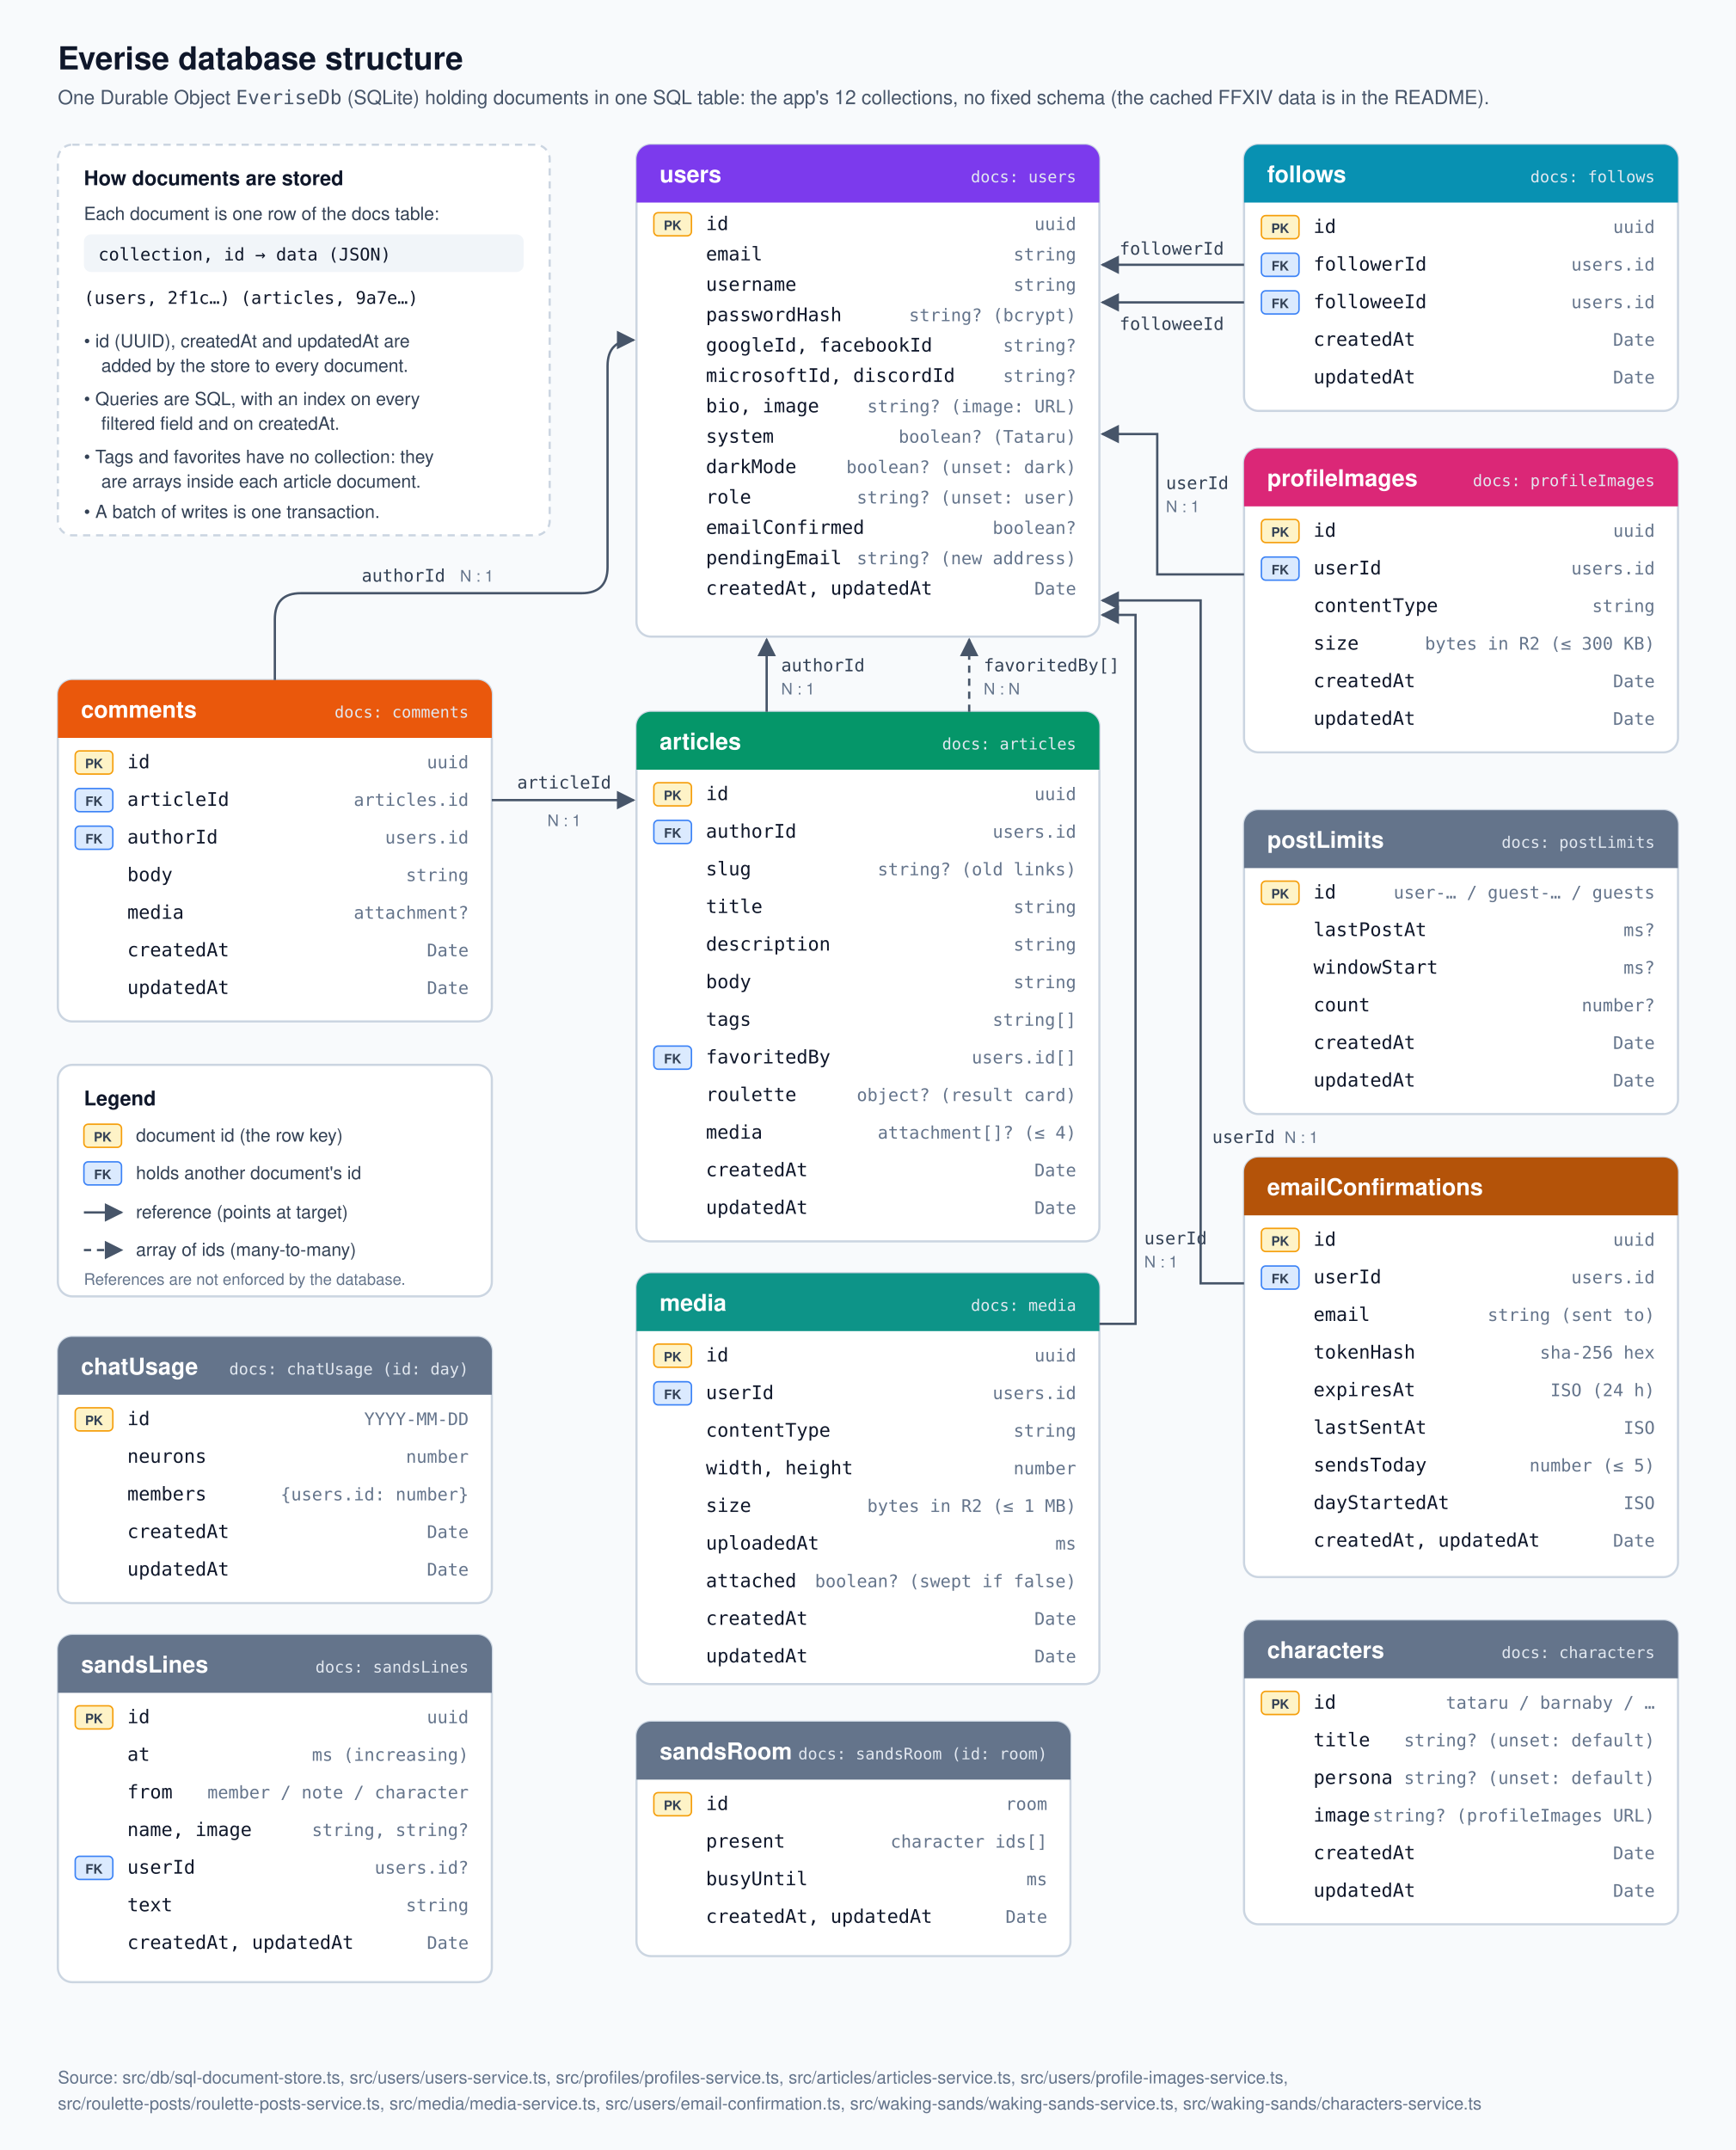
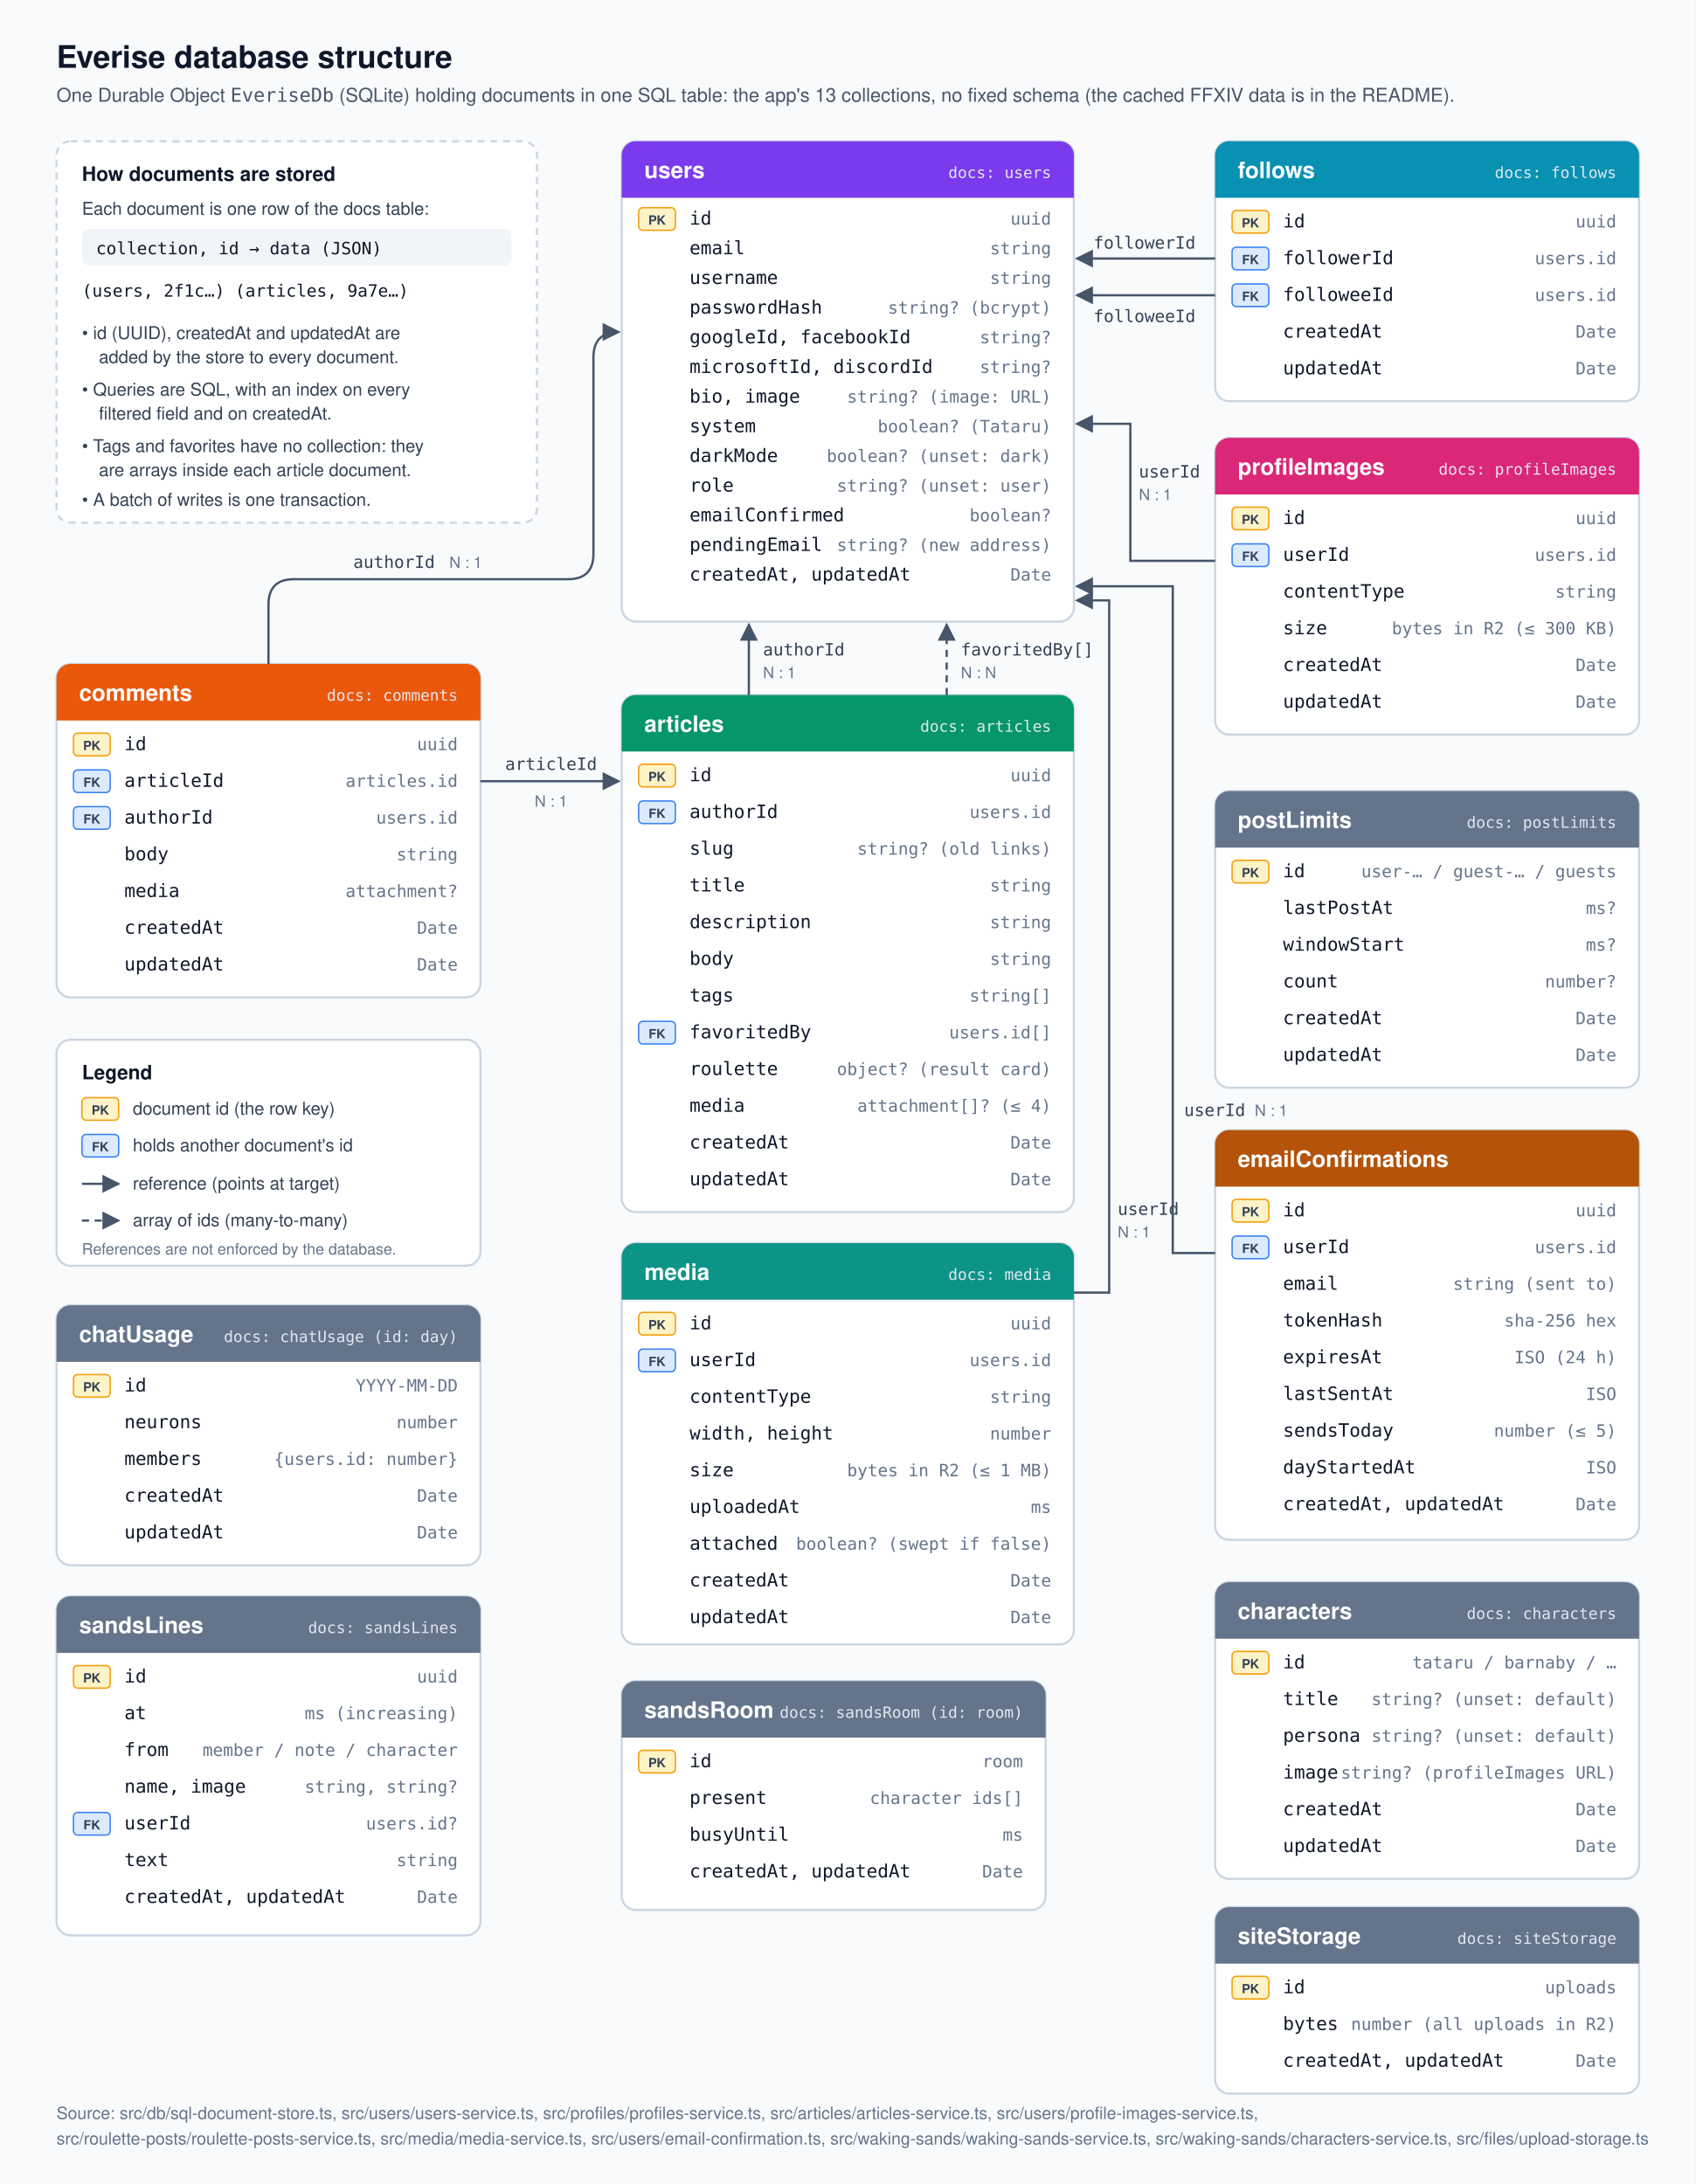
- <svg xmlns="http://www.w3.org/2000/svg" width="1200" height="1486" viewBox="0 0 1200 1486" font-family="Segoe UI, Helvetica, Arial, sans-serif">
+ <svg xmlns="http://www.w3.org/2000/svg" width="1200" height="1546" viewBox="0 0 1200 1546" font-family="Segoe UI, Helvetica, Arial, sans-serif">
  <defs>
    <marker id="arrow" viewBox="0 0 10 10" refX="9" refY="5" markerWidth="8" markerHeight="8" orient="auto-start-reverse">
      <path d="M0,0 L10,5 L0,10 z" fill="#475569" />
    </marker>
    <style>
      .box { fill: #ffffff; stroke: #cbd5e1; stroke-width: 1.5; }
      .title { font-size: 16px; font-weight: 700; fill: #ffffff; }
      .key { font-size: 11px; fill: #e2e8f0; font-family: Consolas, Menlo, monospace; }
      .field { font-size: 13px; fill: #0f172a; font-family: Consolas, Menlo, monospace; }
      .type { font-size: 12px; fill: #64748b; font-family: Consolas, Menlo, monospace; }
      .pk { fill: #fef3c7; stroke: #f59e0b; }
      .fk { fill: #dbeafe; stroke: #3b82f6; }
      .badge { font-size: 9px; font-weight: 700; fill: #334155; }
      .rel { fill: none; stroke: #475569; stroke-width: 1.6; }
      .rel-label { font-size: 12px; fill: #334155; font-family: Consolas, Menlo, monospace; }
      .card { font-size: 11px; fill: #64748b; }
      .note-title { font-size: 14px; font-weight: 700; fill: #0f172a; }
      .note { font-size: 12.5px; fill: #334155; }
      .mono { font-family: Consolas, Menlo, monospace; font-size: 12px; fill: #0f172a; }
    </style>
  </defs>
-   <rect width="1200" height="1486" fill="#f8fafc" />
+   <rect width="1200" height="1546" fill="#f8fafc" />
  <text x="40" y="48" font-size="22" font-weight="700" fill="#0f172a">Everise database structure</text>
-   <text x="40" y="72" font-size="13.5" fill="#475569">One Durable Object <tspan font-family="Consolas, Menlo, monospace">EveriseDb</tspan> (SQLite) holding documents in one SQL table: the app's 12 collections, no fixed schema (the cached FFXIV data is in the README).</text>
+   <text x="40" y="72" font-size="13.5" fill="#475569">One Durable Object <tspan font-family="Consolas, Menlo, monospace">EveriseDb</tspan> (SQLite) holding documents in one SQL table: the app's 13 collections, no fixed schema (the cached FFXIV data is in the README).</text>
  <rect x="40" y="100" width="340" height="270" rx="10" fill="#ffffff" stroke="#cbd5e1" stroke-width="1.5" stroke-dasharray="5 4" />
  <text x="58" y="128" class="note-title">How documents are stored</text>
  <text x="58" y="152" class="note">Each document is one row of the docs table:</text>
  <rect x="58" y="162" width="304" height="26" rx="5" fill="#f1f5f9" />
  <text x="68" y="180" class="mono">collection, id  →  data (JSON)</text>
  <text x="58" y="210" class="mono" fill="#475569">(users, 2f1c…)  (articles, 9a7e…)</text>
  <text x="58" y="240" class="note">• id (UUID), createdAt and updatedAt are</text>
  <text x="70" y="257" class="note">added by the store to every document.</text>
  <text x="58" y="280" class="note">• Queries are SQL, with an index on every</text>
  <text x="70" y="297" class="note">filtered field and on createdAt.</text>
  <text x="58" y="320" class="note">• Tags and favorites have no collection: they</text>
  <text x="70" y="337" class="note">are arrays inside each article document.</text>
  <text x="58" y="358" class="note">• A batch of writes is one transaction.</text>
  <g>
    <rect x="440" y="100" width="320" height="340" rx="10" class="box" />
    <path d="M450,100 h300 a10,10 0 0 1 10,10 v30 h-320 v-30 a10,10 0 0 1 10,-10 z" fill="#7c3aed" />
    <text x="456" y="126" class="title">users</text>
    <text x="744" y="126" class="key" text-anchor="end">docs: users</text>
    <rect x="452" y="147" width="26" height="16" rx="3" class="pk" />
    <text x="465" y="159" class="badge" text-anchor="middle">PK</text>
    <text x="488" y="159" class="field">id</text>
    <text x="744" y="159" class="type" text-anchor="end">uuid</text>
    <text x="488" y="180" class="field">email</text>
    <text x="744" y="180" class="type" text-anchor="end">string</text>
    <text x="488" y="201" class="field">username</text>
    <text x="744" y="201" class="type" text-anchor="end">string</text>
    <text x="488" y="222" class="field">passwordHash</text>
    <text x="744" y="222" class="type" text-anchor="end">string? (bcrypt)</text>
    <text x="488" y="243" class="field">googleId, facebookId</text>
    <text x="744" y="243" class="type" text-anchor="end">string?</text>
    <text x="488" y="264" class="field">microsoftId, discordId</text>
    <text x="744" y="264" class="type" text-anchor="end">string?</text>
    <text x="488" y="285" class="field">bio, image</text>
    <text x="744" y="285" class="type" text-anchor="end">string? (image: URL)</text>
    <text x="488" y="306" class="field">system</text>
    <text x="744" y="306" class="type" text-anchor="end">boolean? (Tataru)</text>
    <text x="488" y="327" class="field">darkMode</text>
    <text x="744" y="327" class="type" text-anchor="end">boolean? (unset: dark)</text>
    <text x="488" y="348" class="field">role</text>
    <text x="744" y="348" class="type" text-anchor="end">string? (unset: user)</text>
    <text x="488" y="369" class="field">emailConfirmed</text>
    <text x="744" y="369" class="type" text-anchor="end">boolean?</text>
    <text x="488" y="390" class="field">pendingEmail</text>
    <text x="744" y="390" class="type" text-anchor="end">string? (new address)</text>
    <text x="488" y="411" class="field">createdAt, updatedAt</text>
    <text x="744" y="411" class="type" text-anchor="end">Date</text>
  </g>
  <g>
    <rect x="860" y="100" width="300" height="184" rx="10" class="box" />
    <path d="M870,100 h280 a10,10 0 0 1 10,10 v30 h-300 v-30 a10,10 0 0 1 10,-10 z" fill="#0891b2" />
    <text x="876" y="126" class="title">follows</text>
    <text x="1144" y="126" class="key" text-anchor="end">docs: follows</text>
    <rect x="872" y="149" width="26" height="16" rx="3" class="pk" />
    <text x="885" y="161" class="badge" text-anchor="middle">PK</text>
    <text x="908" y="161" class="field">id</text>
    <text x="1144" y="161" class="type" text-anchor="end">uuid</text>
    <rect x="872" y="175" width="26" height="16" rx="3" class="fk" />
    <text x="885" y="187" class="badge" text-anchor="middle">FK</text>
    <text x="908" y="187" class="field">followerId</text>
    <text x="1144" y="187" class="type" text-anchor="end">users.id</text>
    <rect x="872" y="201" width="26" height="16" rx="3" class="fk" />
    <text x="885" y="213" class="badge" text-anchor="middle">FK</text>
    <text x="908" y="213" class="field">followeeId</text>
    <text x="1144" y="213" class="type" text-anchor="end">users.id</text>
    <text x="908" y="239" class="field">createdAt</text>
    <text x="1144" y="239" class="type" text-anchor="end">Date</text>
    <text x="908" y="265" class="field">updatedAt</text>
    <text x="1144" y="265" class="type" text-anchor="end">Date</text>
  </g>
  <g transform="translate(0 52)">
    <rect x="440" y="440" width="320" height="366" rx="10" class="box" />
    <path d="M450,440 h300 a10,10 0 0 1 10,10 v30 h-320 v-30 a10,10 0 0 1 10,-10 z" fill="#059669" />
    <text x="456" y="466" class="title">articles</text>
    <text x="744" y="466" class="key" text-anchor="end">docs: articles</text>
    <rect x="452" y="489" width="26" height="16" rx="3" class="pk" />
    <text x="465" y="501" class="badge" text-anchor="middle">PK</text>
    <text x="488" y="501" class="field">id</text>
    <text x="744" y="501" class="type" text-anchor="end">uuid</text>
    <rect x="452" y="515" width="26" height="16" rx="3" class="fk" />
    <text x="465" y="527" class="badge" text-anchor="middle">FK</text>
    <text x="488" y="527" class="field">authorId</text>
    <text x="744" y="527" class="type" text-anchor="end">users.id</text>
    <text x="488" y="553" class="field">slug</text>
    <text x="744" y="553" class="type" text-anchor="end">string? (old links)</text>
    <text x="488" y="579" class="field">title</text>
    <text x="744" y="579" class="type" text-anchor="end">string</text>
    <text x="488" y="605" class="field">description</text>
    <text x="744" y="605" class="type" text-anchor="end">string</text>
    <text x="488" y="631" class="field">body</text>
    <text x="744" y="631" class="type" text-anchor="end">string</text>
    <text x="488" y="657" class="field">tags</text>
    <text x="744" y="657" class="type" text-anchor="end">string[]</text>
    <rect x="452" y="671" width="26" height="16" rx="3" class="fk" />
    <text x="465" y="683" class="badge" text-anchor="middle">FK</text>
    <text x="488" y="683" class="field">favoritedBy</text>
    <text x="744" y="683" class="type" text-anchor="end">users.id[]</text>
    <text x="488" y="709" class="field">roulette</text>
    <text x="744" y="709" class="type" text-anchor="end">object? (result card)</text>
    <text x="488" y="735" class="field">media</text>
    <text x="744" y="735" class="type" text-anchor="end">attachment[]? (≤ 4)</text>
    <text x="488" y="761" class="field">createdAt</text>
    <text x="744" y="761" class="type" text-anchor="end">Date</text>
    <text x="488" y="787" class="field">updatedAt</text>
    <text x="744" y="787" class="type" text-anchor="end">Date</text>
  </g>
  <g>
    <rect x="40" y="470" width="300" height="236" rx="10" class="box" />
    <path d="M50,470 h280 a10,10 0 0 1 10,10 v30 h-300 v-30 a10,10 0 0 1 10,-10 z" fill="#ea580c" />
    <text x="56" y="496" class="title">comments</text>
    <text x="324" y="496" class="key" text-anchor="end">docs: comments</text>
    <rect x="52" y="519" width="26" height="16" rx="3" class="pk" />
    <text x="65" y="531" class="badge" text-anchor="middle">PK</text>
    <text x="88" y="531" class="field">id</text>
    <text x="324" y="531" class="type" text-anchor="end">uuid</text>
    <rect x="52" y="545" width="26" height="16" rx="3" class="fk" />
    <text x="65" y="557" class="badge" text-anchor="middle">FK</text>
    <text x="88" y="557" class="field">articleId</text>
    <text x="324" y="557" class="type" text-anchor="end">articles.id</text>
    <rect x="52" y="571" width="26" height="16" rx="3" class="fk" />
    <text x="65" y="583" class="badge" text-anchor="middle">FK</text>
    <text x="88" y="583" class="field">authorId</text>
    <text x="324" y="583" class="type" text-anchor="end">users.id</text>
    <text x="88" y="609" class="field">body</text>
    <text x="324" y="609" class="type" text-anchor="end">string</text>
    <text x="88" y="635" class="field">media</text>
    <text x="324" y="635" class="type" text-anchor="end">attachment?</text>
    <text x="88" y="661" class="field">createdAt</text>
    <text x="324" y="661" class="type" text-anchor="end">Date</text>
    <text x="88" y="687" class="field">updatedAt</text>
    <text x="324" y="687" class="type" text-anchor="end">Date</text>
  </g>
  <path d="M860,183 H762" class="rel" marker-end="url(#arrow)" />
  <text x="810" y="176" class="rel-label" text-anchor="middle">followerId</text>
  <path d="M860,209 H762" class="rel" marker-end="url(#arrow)" />
  <text x="810" y="228" class="rel-label" text-anchor="middle">followeeId</text>
  <path d="M530,492 V442" class="rel" marker-end="url(#arrow)" />
  <text x="540" y="464" class="rel-label">authorId</text>
  <text x="540" y="480" class="card">N : 1</text>
  <path d="M670,492 V442" class="rel" stroke-dasharray="5 4" marker-end="url(#arrow)" />
  <text x="680" y="464" class="rel-label">favoritedBy[]</text>
  <text x="680" y="480" class="card">N : N</text>
  <path d="M340,553 H438" class="rel" marker-end="url(#arrow)" />
  <text x="390" y="545" class="rel-label" text-anchor="middle">articleId</text>
  <text x="390" y="571" class="card" text-anchor="middle">N : 1</text>
  <path d="M190,470 V428 Q190,410 208,410 H402 Q420,410 420,392 V253 Q420,235 438,235" class="rel" marker-end="url(#arrow)" />
  <text x="250" y="402" class="rel-label">authorId</text>
  <text x="318" y="402" class="card">N : 1</text>
  <g>
    <rect x="860" y="310" width="300" height="210" rx="10" class="box" />
    <path d="M870,310 h280 a10,10 0 0 1 10,10 v30 h-300 v-30 a10,10 0 0 1 10,-10 z" fill="#db2777" />
    <text x="876" y="336" class="title">profileImages</text>
    <text x="1144" y="336" class="key" text-anchor="end">docs: profileImages</text>
    <rect x="872" y="359" width="26" height="16" rx="3" class="pk" />
    <text x="885" y="371" class="badge" text-anchor="middle">PK</text>
    <text x="908" y="371" class="field">id</text>
    <text x="1144" y="371" class="type" text-anchor="end">uuid</text>
    <rect x="872" y="385" width="26" height="16" rx="3" class="fk" />
    <text x="885" y="397" class="badge" text-anchor="middle">FK</text>
    <text x="908" y="397" class="field">userId</text>
    <text x="1144" y="397" class="type" text-anchor="end">users.id</text>
    <text x="908" y="423" class="field">contentType</text>
    <text x="1144" y="423" class="type" text-anchor="end">string</text>
    <text x="908" y="449" class="field">size</text>
    <text x="1144" y="449" class="type" text-anchor="end">bytes in R2 (≤ 300 KB)</text>
    <text x="908" y="475" class="field">createdAt</text>
    <text x="1144" y="475" class="type" text-anchor="end">Date</text>
    <text x="908" y="501" class="field">updatedAt</text>
    <text x="1144" y="501" class="type" text-anchor="end">Date</text>
  </g>
  <path d="M860,397 H800 V300 H762" class="rel" marker-end="url(#arrow)" />
  <text x="806" y="338" class="rel-label">userId</text>
  <text x="806" y="354" class="card">N : 1</text>
  <g>
    <rect x="860" y="560" width="300" height="210" rx="10" class="box" />
    <path d="M870,560 h280 a10,10 0 0 1 10,10 v30 h-300 v-30 a10,10 0 0 1 10,-10 z" fill="#64748b" />
    <text x="876" y="586" class="title">postLimits</text>
    <text x="1144" y="586" class="key" text-anchor="end">docs: postLimits</text>
    <rect x="872" y="609" width="26" height="16" rx="3" class="pk" />
    <text x="885" y="621" class="badge" text-anchor="middle">PK</text>
    <text x="908" y="621" class="field">id</text>
    <text x="1144" y="621" class="type" text-anchor="end">user-… / guest-… / guests</text>
    <text x="908" y="647" class="field">lastPostAt</text>
    <text x="1144" y="647" class="type" text-anchor="end">ms?</text>
    <text x="908" y="673" class="field">windowStart</text>
    <text x="1144" y="673" class="type" text-anchor="end">ms?</text>
    <text x="908" y="699" class="field">count</text>
    <text x="1144" y="699" class="type" text-anchor="end">number?</text>
    <text x="908" y="725" class="field">createdAt</text>
    <text x="1144" y="725" class="type" text-anchor="end">Date</text>
    <text x="908" y="751" class="field">updatedAt</text>
    <text x="1144" y="751" class="type" text-anchor="end">Date</text>
  </g>
  <g>
    <rect x="440" y="880" width="320" height="284" rx="10" class="box" />
    <path d="M450,880 h300 a10,10 0 0 1 10,10 v30 h-320 v-30 a10,10 0 0 1 10,-10 z" fill="#0d9488" />
    <text x="456" y="906" class="title">media</text>
    <text x="744" y="906" class="key" text-anchor="end">docs: media</text>
    <rect x="452" y="929" width="26" height="16" rx="3" class="pk" />
    <text x="465" y="941" class="badge" text-anchor="middle">PK</text>
    <text x="488" y="941" class="field">id</text>
    <text x="744" y="941" class="type" text-anchor="end">uuid</text>
    <rect x="452" y="955" width="26" height="16" rx="3" class="fk" />
    <text x="465" y="967" class="badge" text-anchor="middle">FK</text>
    <text x="488" y="967" class="field">userId</text>
    <text x="744" y="967" class="type" text-anchor="end">users.id</text>
    <text x="488" y="993" class="field">contentType</text>
    <text x="744" y="993" class="type" text-anchor="end">string</text>
    <text x="488" y="1019" class="field">width, height</text>
    <text x="744" y="1019" class="type" text-anchor="end">number</text>
    <text x="488" y="1045" class="field">size</text>
    <text x="744" y="1045" class="type" text-anchor="end">bytes in R2 (≤ 1 MB)</text>
    <text x="488" y="1071" class="field">uploadedAt</text>
    <text x="744" y="1071" class="type" text-anchor="end">ms</text>
    <text x="488" y="1097" class="field">attached</text>
    <text x="744" y="1097" class="type" text-anchor="end">boolean? (swept if false)</text>
    <text x="488" y="1123" class="field">createdAt</text>
    <text x="744" y="1123" class="type" text-anchor="end">Date</text>
    <text x="488" y="1149" class="field">updatedAt</text>
    <text x="744" y="1149" class="type" text-anchor="end">Date</text>
  </g>
  <path d="M760,915 H785 V425 H762" class="rel" marker-end="url(#arrow)" />
  <text x="791" y="860" class="rel-label">userId</text>
  <text x="791" y="876" class="card">N : 1</text>
  <g>
    <rect x="860" y="800" width="300" height="290" rx="10" class="box" />
    <path d="M870,800 h280 a10,10 0 0 1 10,10 v30 h-300 v-30 a10,10 0 0 1 10,-10 z" fill="#b45309" />
    <text x="876" y="826" class="title">emailConfirmations</text>
    <rect x="872" y="849" width="26" height="16" rx="3" class="pk" />
    <text x="885" y="861" class="badge" text-anchor="middle">PK</text>
    <text x="908" y="861" class="field">id</text>
    <text x="1144" y="861" class="type" text-anchor="end">uuid</text>
    <rect x="872" y="875" width="26" height="16" rx="3" class="fk" />
    <text x="885" y="887" class="badge" text-anchor="middle">FK</text>
    <text x="908" y="887" class="field">userId</text>
    <text x="1144" y="887" class="type" text-anchor="end">users.id</text>
    <text x="908" y="913" class="field">email</text>
    <text x="1144" y="913" class="type" text-anchor="end">string (sent to)</text>
    <text x="908" y="939" class="field">tokenHash</text>
    <text x="1144" y="939" class="type" text-anchor="end">sha-256 hex</text>
    <text x="908" y="965" class="field">expiresAt</text>
    <text x="1144" y="965" class="type" text-anchor="end">ISO (24 h)</text>
    <text x="908" y="991" class="field">lastSentAt</text>
    <text x="1144" y="991" class="type" text-anchor="end">ISO</text>
    <text x="908" y="1017" class="field">sendsToday</text>
    <text x="1144" y="1017" class="type" text-anchor="end">number (≤ 5)</text>
    <text x="908" y="1043" class="field">dayStartedAt</text>
    <text x="1144" y="1043" class="type" text-anchor="end">ISO</text>
    <text x="908" y="1069" class="field">createdAt, updatedAt</text>
    <text x="1144" y="1069" class="type" text-anchor="end">Date</text>
  </g>
  <path d="M860,887 H830 V415 H762" class="rel" marker-end="url(#arrow)" />
  <text x="838" y="790" class="rel-label">userId</text>
  <text x="888" y="790" class="card">N : 1</text>
  <g>
    <rect x="40" y="924" width="300" height="184" rx="10" class="box" />
    <path d="M50,924 h280 a10,10 0 0 1 10,10 v30 h-300 v-30 a10,10 0 0 1 10,-10 z" fill="#64748b" />
    <text x="56" y="950" class="title">chatUsage</text>
    <text x="324" y="950" class="key" text-anchor="end">docs: chatUsage (id: day)</text>
    <rect x="52" y="973" width="26" height="16" rx="3" class="pk" />
    <text x="65" y="985" class="badge" text-anchor="middle">PK</text>
    <text x="88" y="985" class="field">id</text>
    <text x="324" y="985" class="type" text-anchor="end">YYYY-MM-DD</text>
    <text x="88" y="1011" class="field">neurons</text>
    <text x="324" y="1011" class="type" text-anchor="end">number</text>
    <text x="88" y="1037" class="field">members</text>
    <text x="324" y="1037" class="type" text-anchor="end">{users.id: number}</text>
    <text x="88" y="1063" class="field">createdAt</text>
    <text x="324" y="1063" class="type" text-anchor="end">Date</text>
    <text x="88" y="1089" class="field">updatedAt</text>
    <text x="324" y="1089" class="type" text-anchor="end">Date</text>
  </g>
  <g>
+     <rect x="860" y="1350" width="300" height="132" rx="10" class="box" />
+     <path d="M870,1350 h280 a10,10 0 0 1 10,10 v30 h-300 v-30 a10,10 0 0 1 10,-10 z" fill="#64748b" />
+     <text x="876" y="1376" class="title">siteStorage</text>
+     <text x="1144" y="1376" class="key" text-anchor="end">docs: siteStorage</text>
+     <rect x="872" y="1399" width="26" height="16" rx="3" class="pk" />
+     <text x="885" y="1411" class="badge" text-anchor="middle">PK</text>
+     <text x="908" y="1411" class="field">id</text>
+     <text x="1144" y="1411" class="type" text-anchor="end">uploads</text>
+     <text x="908" y="1437" class="field">bytes</text>
+     <text x="1144" y="1437" class="type" text-anchor="end">number (all uploads in R2)</text>
+     <text x="908" y="1463" class="field">createdAt, updatedAt</text>
+     <text x="1144" y="1463" class="type" text-anchor="end">Date</text>
+   </g>
+   <g>
    <rect x="860" y="1120" width="300" height="210" rx="10" class="box" />
    <path d="M870,1120 h280 a10,10 0 0 1 10,10 v30 h-300 v-30 a10,10 0 0 1 10,-10 z" fill="#64748b" />
    <text x="876" y="1146" class="title">characters</text>
    <text x="1144" y="1146" class="key" text-anchor="end">docs: characters</text>
    <rect x="872" y="1169" width="26" height="16" rx="3" class="pk" />
    <text x="885" y="1181" class="badge" text-anchor="middle">PK</text>
    <text x="908" y="1181" class="field">id</text>
    <text x="1144" y="1181" class="type" text-anchor="end">tataru / barnaby / …</text>
    <text x="908" y="1207" class="field">title</text>
    <text x="1144" y="1207" class="type" text-anchor="end">string? (unset: default)</text>
    <text x="908" y="1233" class="field">persona</text>
    <text x="1144" y="1233" class="type" text-anchor="end">string? (unset: default)</text>
    <text x="908" y="1259" class="field">image</text>
    <text x="1144" y="1259" class="type" text-anchor="end">string? (profileImages URL)</text>
    <text x="908" y="1285" class="field">createdAt</text>
    <text x="1144" y="1285" class="type" text-anchor="end">Date</text>
    <text x="908" y="1311" class="field">updatedAt</text>
    <text x="1144" y="1311" class="type" text-anchor="end">Date</text>
  </g>
  <g>
    <rect x="40" y="1130" width="300" height="240" rx="10" class="box" />
    <path d="M50,1130 h280 a10,10 0 0 1 10,10 v30 h-300 v-30 a10,10 0 0 1 10,-10 z" fill="#64748b" />
    <text x="56" y="1156" class="title">sandsLines</text>
    <text x="324" y="1156" class="key" text-anchor="end">docs: sandsLines</text>
    <rect x="52" y="1179" width="26" height="16" rx="3" class="pk" />
    <text x="65" y="1191" class="badge" text-anchor="middle">PK</text>
    <text x="88" y="1191" class="field">id</text>
    <text x="324" y="1191" class="type" text-anchor="end">uuid</text>
    <text x="88" y="1217" class="field">at</text>
    <text x="324" y="1217" class="type" text-anchor="end">ms (increasing)</text>
    <text x="88" y="1243" class="field">from</text>
    <text x="324" y="1243" class="type" text-anchor="end">member / note / character</text>
    <text x="88" y="1269" class="field">name, image</text>
    <text x="324" y="1269" class="type" text-anchor="end">string, string?</text>
    <rect x="52" y="1283" width="26" height="16" rx="3" class="fk" />
    <text x="65" y="1295" class="badge" text-anchor="middle">FK</text>
    <text x="88" y="1295" class="field">userId</text>
    <text x="324" y="1295" class="type" text-anchor="end">users.id?</text>
    <text x="88" y="1321" class="field">text</text>
    <text x="324" y="1321" class="type" text-anchor="end">string</text>
    <text x="88" y="1347" class="field">createdAt, updatedAt</text>
    <text x="324" y="1347" class="type" text-anchor="end">Date</text>
  </g>
  <g>
    <rect x="440" y="1190" width="300" height="162" rx="10" class="box" />
    <path d="M450,1190 h280 a10,10 0 0 1 10,10 v30 h-300 v-30 a10,10 0 0 1 10,-10 z" fill="#64748b" />
    <text x="456" y="1216" class="title">sandsRoom</text>
    <text x="724" y="1216" class="key" text-anchor="end">docs: sandsRoom (id: room)</text>
    <rect x="452" y="1239" width="26" height="16" rx="3" class="pk" />
    <text x="465" y="1251" class="badge" text-anchor="middle">PK</text>
    <text x="488" y="1251" class="field">id</text>
    <text x="724" y="1251" class="type" text-anchor="end">room</text>
    <text x="488" y="1277" class="field">present</text>
    <text x="724" y="1277" class="type" text-anchor="end">character ids[]</text>
    <text x="488" y="1303" class="field">busyUntil</text>
    <text x="724" y="1303" class="type" text-anchor="end">ms</text>
    <text x="488" y="1329" class="field">createdAt, updatedAt</text>
    <text x="724" y="1329" class="type" text-anchor="end">Date</text>
  </g>
  <g transform="translate(0 26)">
    <rect x="40" y="710" width="300" height="160" rx="10" fill="#ffffff" stroke="#cbd5e1" stroke-width="1.5" />
    <text x="58" y="738" class="note-title">Legend</text>
    <rect x="58" y="751" width="26" height="16" rx="3" class="pk" />
    <text x="71" y="763" class="badge" text-anchor="middle">PK</text>
    <text x="94" y="763" class="note">document id (the row key)</text>
    <rect x="58" y="777" width="26" height="16" rx="3" class="fk" />
    <text x="71" y="789" class="badge" text-anchor="middle">FK</text>
    <text x="94" y="789" class="note">holds another document's id</text>
    <path d="M58,812 H84" class="rel" marker-end="url(#arrow)" />
    <text x="94" y="816" class="note">reference (points at target)</text>
    <path d="M58,838 H84" class="rel" stroke-dasharray="5 4" marker-end="url(#arrow)" />
    <text x="94" y="842" class="note">array of ids (many-to-many)</text>
    <text x="58" y="862" class="card">References are not enforced by the database.</text>
  </g>
-   <text x="40" y="1440" font-size="12" fill="#64748b">Source: src/db/sql-document-store.ts, src/users/users-service.ts, src/profiles/profiles-service.ts, src/articles/articles-service.ts, src/users/profile-images-service.ts,</text>
-   <text x="40" y="1458" font-size="12" fill="#64748b">src/roulette-posts/roulette-posts-service.ts, src/media/media-service.ts, src/users/email-confirmation.ts, src/waking-sands/waking-sands-service.ts, src/waking-sands/characters-service.ts</text>
+   <text x="40" y="1500" font-size="12" fill="#64748b">Source: src/db/sql-document-store.ts, src/users/users-service.ts, src/profiles/profiles-service.ts, src/articles/articles-service.ts, src/users/profile-images-service.ts,</text>
+   <text x="40" y="1518" font-size="12" fill="#64748b">src/roulette-posts/roulette-posts-service.ts, src/media/media-service.ts, src/users/email-confirmation.ts, src/waking-sands/waking-sands-service.ts, src/waking-sands/characters-service.ts, src/files/upload-storage.ts</text>
</svg>
